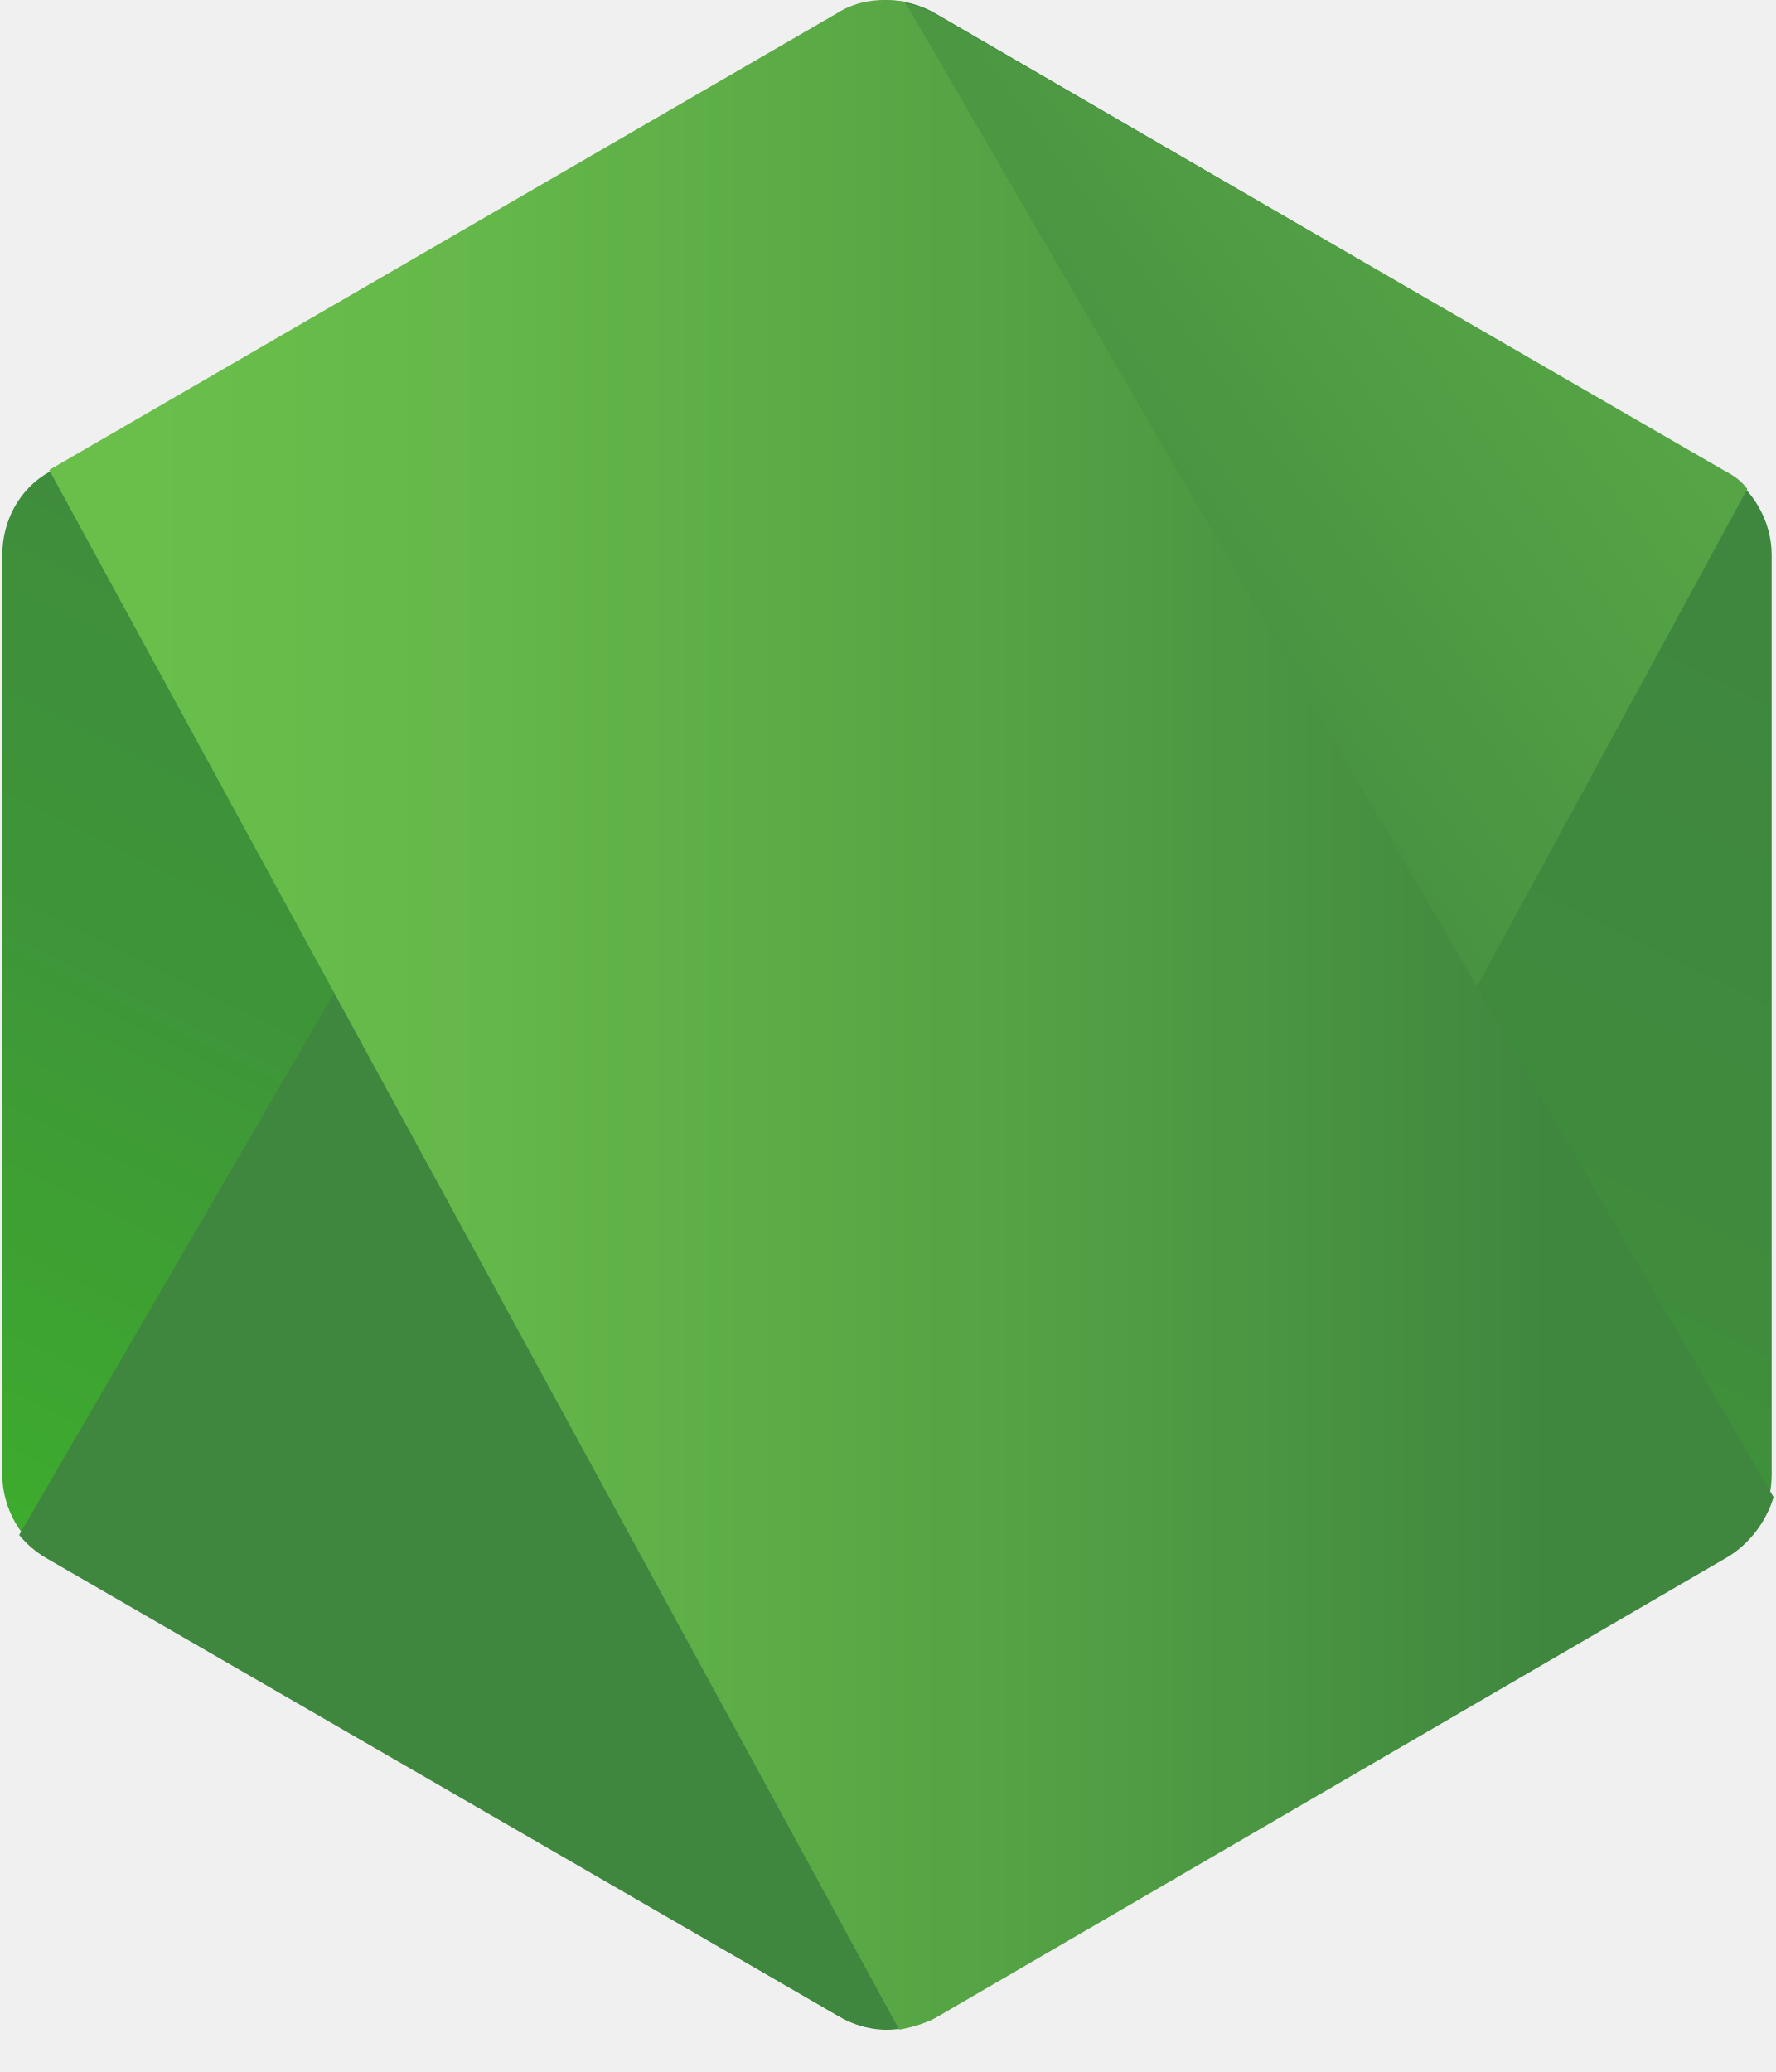
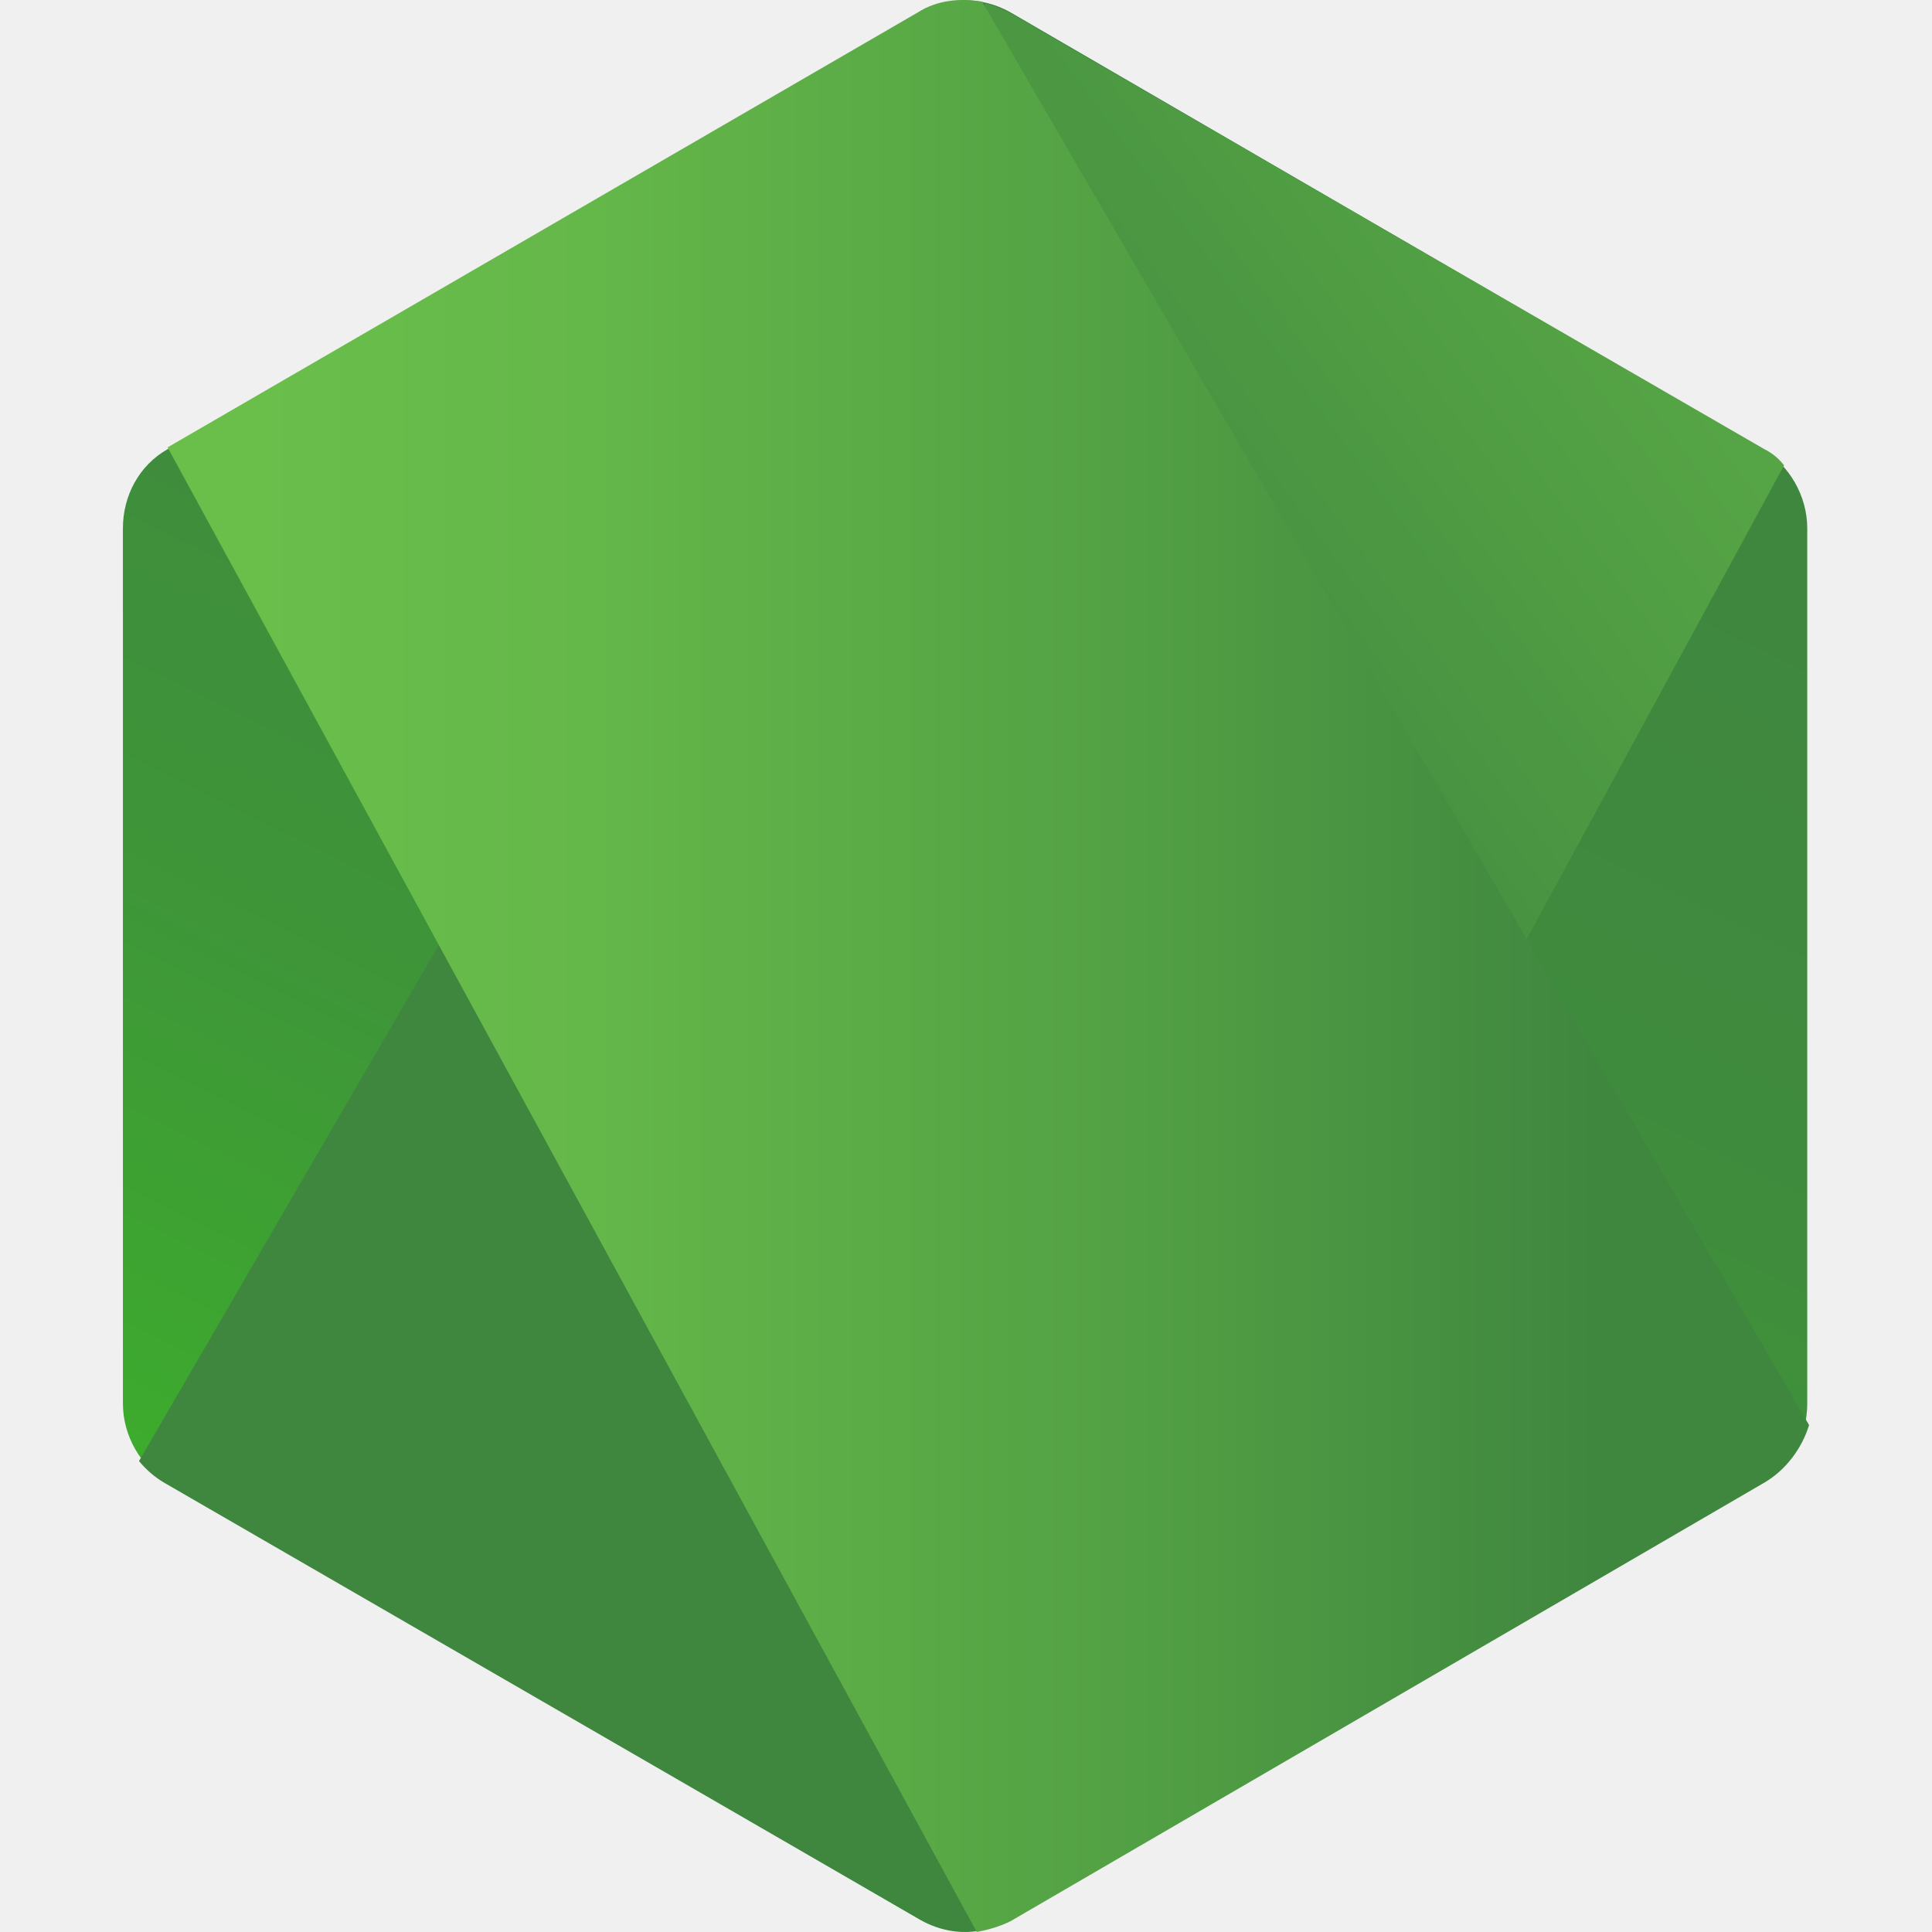
- <svg xmlns="http://www.w3.org/2000/svg" width="24" height="28" viewBox="0 0 24 28" fill="none">
-   <g clip-path="url(#clip0_523_1222)">
-     <path d="M12.634 0.177C12.437 0.064 12.214 0.005 11.987 0.005C11.76 0.005 11.537 0.064 11.341 0.177L0.665 6.377C0.259 6.607 0.031 7.041 0.031 7.5V19.926C0.031 20.385 0.284 20.819 0.664 21.049L11.34 27.249C11.537 27.362 11.76 27.421 11.987 27.421C12.214 27.421 12.437 27.362 12.634 27.249L23.309 21.049C23.715 20.819 23.943 20.385 23.943 19.926V7.5C23.943 7.041 23.69 6.607 23.309 6.377L12.634 0.177Z" fill="url(#paint0_linear_523_1222)" />
-     <path d="M23.335 6.378L12.609 0.177C12.503 0.124 12.393 0.081 12.279 0.05L0.259 20.743C0.359 20.865 0.479 20.969 0.614 21.049L11.341 27.25C11.645 27.428 12 27.479 12.33 27.377L23.614 6.607C23.54 6.51 23.445 6.432 23.335 6.378Z" fill="url(#paint1_linear_523_1222)" />
-     <path d="M23.335 21.048C23.64 20.87 23.868 20.564 23.969 20.232L12.228 0.023C11.924 -0.028 11.594 -0.002 11.316 0.176L0.665 6.351L12.152 27.427C12.304 27.402 12.482 27.351 12.634 27.274L23.335 21.048Z" fill="url(#paint2_linear_523_1222)" />
-   </g>
+ <svg xmlns="http://www.w3.org/2000/svg" viewBox="0 0 128 128">
+   <path fill="url(#deviconNodejs0)" d="M66.958.825a6.07 6.07 0 0 0-6.035 0L11.103 29.76c-1.895 1.072-2.96 3.095-2.96 5.24v57.988c0 2.143 1.183 4.167 2.958 5.24l49.82 28.934a6.07 6.07 0 0 0 6.036 0l49.82-28.935c1.894-1.072 2.958-3.096 2.958-5.24V35c0-2.144-1.183-4.167-2.958-5.24z" />
+   <path fill="url(#deviconNodejs1)" d="M116.897 29.76L66.841.825A8 8 0 0 0 65.302.23L9.21 96.798a6.3 6.3 0 0 0 1.657 1.43l50.057 28.934c1.42.833 3.076 1.072 4.615.595l52.66-96.925a3.7 3.7 0 0 0-1.302-1.072" />
+   <path fill="url(#deviconNodejs2)" d="M116.898 98.225c1.42-.833 2.485-2.262 2.958-3.81L65.066.108c-1.42-.238-2.959-.119-4.26.715L11.104 29.639l53.606 98.355c.71-.12 1.54-.358 2.25-.715z" />
  <defs>
-     <linearGradient id="paint0_linear_523_1222" x1="16.335" y1="4.794" x2="6.585" y2="24.56" gradientUnits="userSpaceOnUse">
-       <stop stop-color="#3F873F" />
-       <stop offset="0.33" stop-color="#3F8B3D" />
-       <stop offset="0.637" stop-color="#3E9638" />
-       <stop offset="0.934" stop-color="#3DA92E" />
-       <stop offset="1" stop-color="#3DAE2B" />
+     <linearGradient id="deviconNodejs0" x1="34.513" x2="27.157" y1="15.535" y2="30.448" gradientTransform="translate(-129.242 -73.715)scale(6.18523)" gradientUnits="userSpaceOnUse">
+       <stop stop-color="#3f873f" />
+       <stop offset=".33" stop-color="#3f8b3d" />
+       <stop offset=".637" stop-color="#3e9638" />
+       <stop offset=".934" stop-color="#3da92e" />
+       <stop offset="1" stop-color="#3dae2b" />
    </linearGradient>
-     <linearGradient id="paint1_linear_523_1222" x1="10.365" y1="15.165" x2="37.568" y2="-4.811" gradientUnits="userSpaceOnUse">
-       <stop offset="0.138" stop-color="#3F873F" />
-       <stop offset="0.402" stop-color="#52A044" />
-       <stop offset="0.713" stop-color="#64B749" />
-       <stop offset="0.908" stop-color="#6ABF4B" />
+     <linearGradient id="deviconNodejs1" x1="30.009" x2="50.533" y1="23.359" y2="8.288" gradientTransform="translate(-129.242 -73.715)scale(6.18523)" gradientUnits="userSpaceOnUse">
+       <stop offset=".138" stop-color="#3f873f" />
+       <stop offset=".402" stop-color="#52a044" />
+       <stop offset=".713" stop-color="#64b749" />
+       <stop offset=".908" stop-color="#6abf4b" />
    </linearGradient>
-     <linearGradient id="paint2_linear_523_1222" x1="-0.36" y1="13.709" x2="24.343" y2="13.709" gradientUnits="userSpaceOnUse">
-       <stop offset="0.092" stop-color="#6ABF4B" />
-       <stop offset="0.287" stop-color="#64B749" />
-       <stop offset="0.598" stop-color="#52A044" />
-       <stop offset="0.862" stop-color="#3F873F" />
+     <linearGradient id="deviconNodejs2" x1="21.917" x2="40.555" y1="22.261" y2="22.261" gradientTransform="translate(-129.242 -73.715)scale(6.18523)" gradientUnits="userSpaceOnUse">
+       <stop offset=".092" stop-color="#6abf4b" />
+       <stop offset=".287" stop-color="#64b749" />
+       <stop offset=".598" stop-color="#52a044" />
+       <stop offset=".862" stop-color="#3f873f" />
    </linearGradient>
-     <clipPath id="clip0_523_1222">
-       <rect width="24" height="27.429" fill="white" />
-     </clipPath>
  </defs>
</svg>
